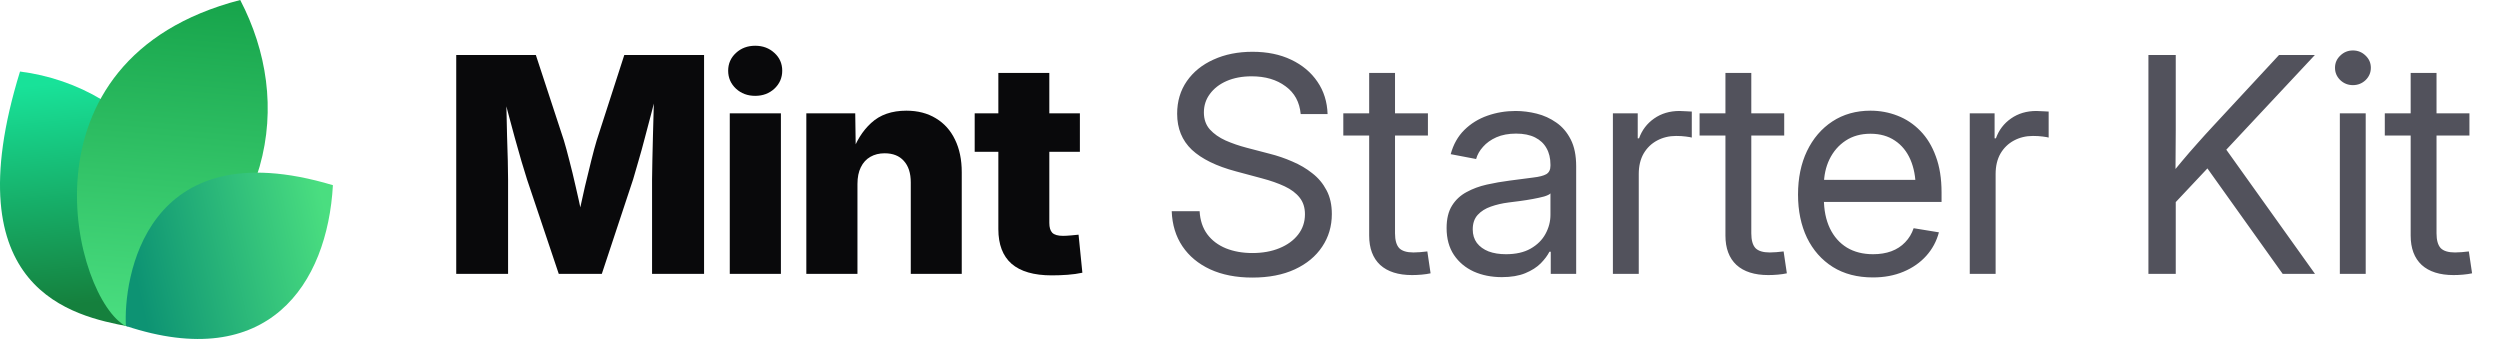
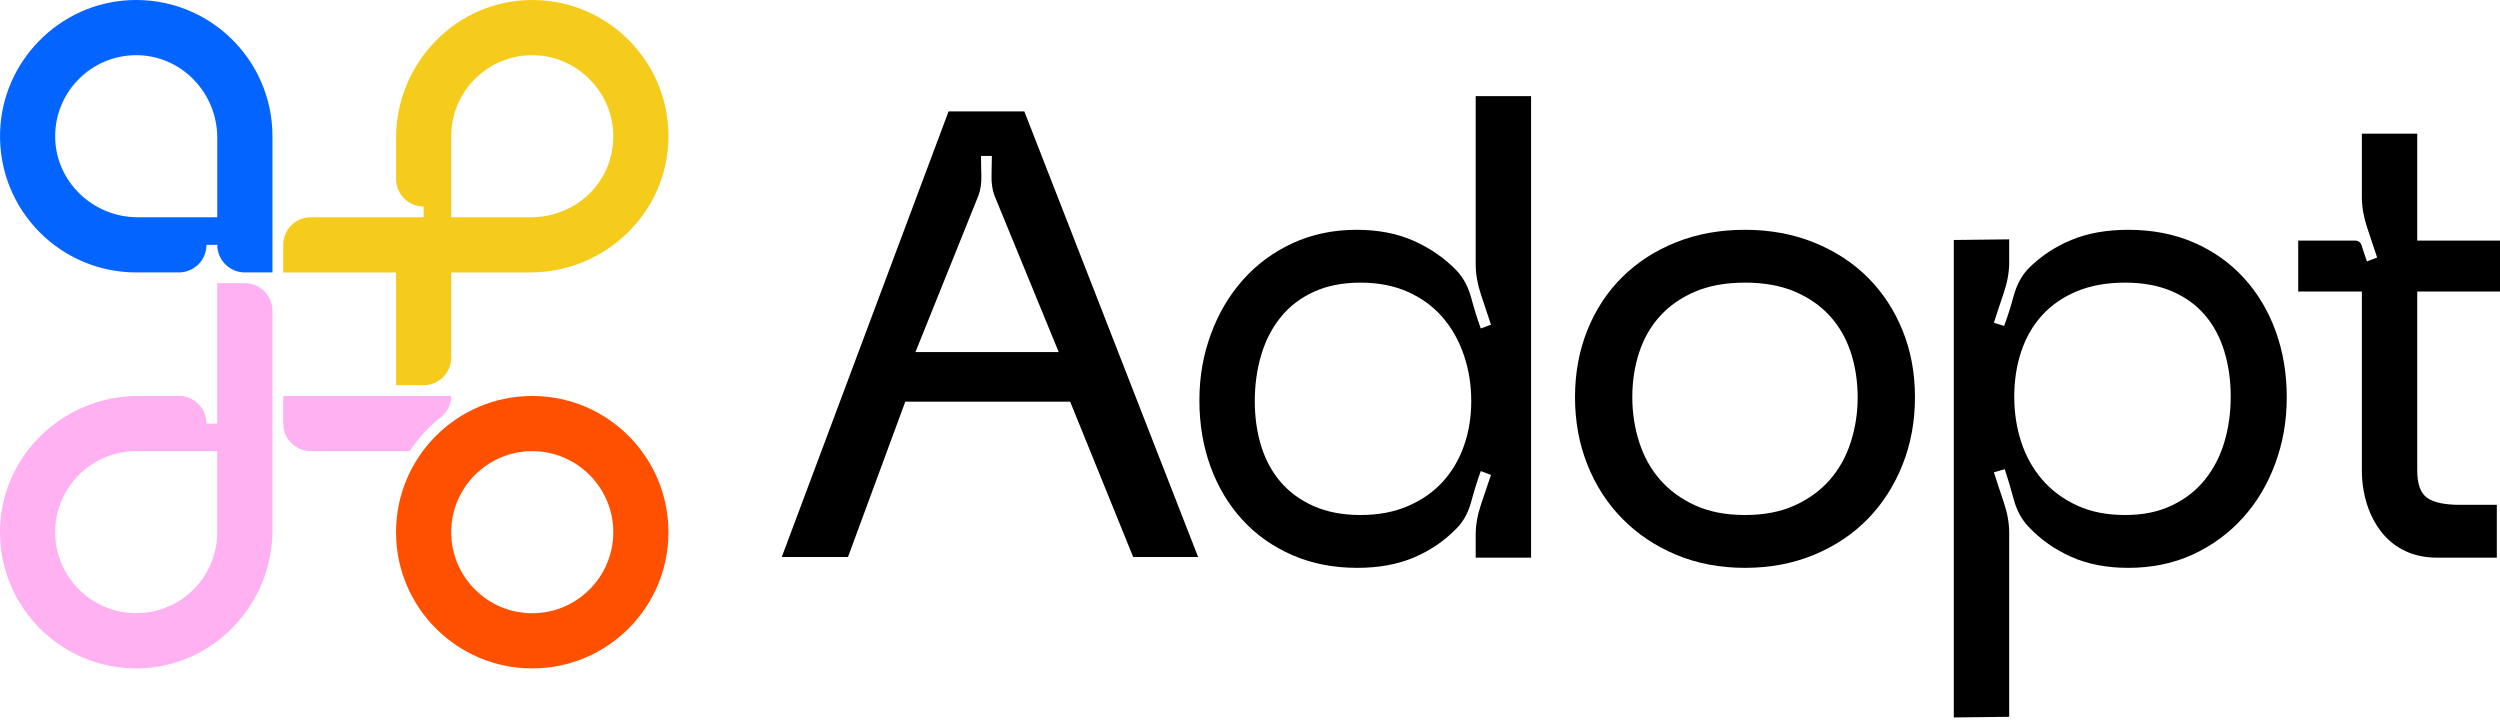
- <svg xmlns="http://www.w3.org/2000/svg" width="177" height="24" viewBox="0 0 177 24" fill="none">
-   <path d="M9.061 23.108C5.268 22.377 -3.391 20.627 1.417 5.064C9.634 6.099 16.973 14.064 9.061 23.108Z" fill="url(#paint0_linear_17557_2020)" />
-   <path d="M8.919 23.094C5.276 21.222 0.784 4.209 17.007 0C20.757 7.193 19.621 16.545 8.919 23.094Z" fill="url(#paint1_linear_17557_2020)" />
-   <path d="M8.914 23.079C8.735 19.882 10.159 9.085 23.57 13.111C23.181 20.123 18.984 26.418 8.914 23.079Z" fill="url(#paint2_linear_17557_2020)" />
-   <path d="M32.301 19.392V3.894H37.938L39.925 9.948C40.036 10.315 40.164 10.787 40.31 11.362C40.462 11.938 40.611 12.552 40.757 13.204C40.91 13.855 41.048 14.483 41.173 15.086C41.305 15.682 41.412 16.192 41.495 16.615H40.695C40.771 16.192 40.871 15.682 40.996 15.086C41.128 14.49 41.267 13.866 41.412 13.214C41.565 12.562 41.714 11.948 41.86 11.373C42.005 10.79 42.133 10.315 42.244 9.948L44.2 3.894H49.848V19.392H46.166V12.704C46.166 12.357 46.173 11.917 46.187 11.383C46.2 10.849 46.214 10.27 46.228 9.646C46.249 9.022 46.266 8.391 46.28 7.753C46.301 7.115 46.311 6.519 46.311 5.964H46.623C46.485 6.561 46.332 7.181 46.166 7.826C45.999 8.471 45.833 9.102 45.666 9.719C45.507 10.336 45.351 10.901 45.198 11.414C45.053 11.928 44.928 12.357 44.824 12.704L42.608 19.392H39.561L37.314 12.704C37.203 12.357 37.072 11.928 36.919 11.414C36.773 10.901 36.614 10.34 36.441 9.729C36.274 9.112 36.104 8.481 35.931 7.836C35.764 7.192 35.608 6.567 35.463 5.964H35.827C35.834 6.512 35.844 7.105 35.858 7.743C35.872 8.374 35.886 9.005 35.9 9.636C35.92 10.26 35.938 10.839 35.952 11.373C35.965 11.907 35.972 12.351 35.972 12.704V19.392H32.301ZM51.668 19.392V8.024H55.288V19.392H51.668ZM53.468 6.786C52.927 6.786 52.473 6.616 52.105 6.276C51.738 5.93 51.554 5.507 51.554 5.007C51.554 4.508 51.738 4.088 52.105 3.749C52.473 3.409 52.927 3.239 53.468 3.239C54.009 3.239 54.463 3.409 54.83 3.749C55.198 4.082 55.382 4.501 55.382 5.007C55.382 5.507 55.198 5.93 54.83 6.276C54.463 6.616 54.009 6.786 53.468 6.786ZM60.708 13.027V19.392H57.088V8.024H60.551L60.593 10.967H60.281C60.593 10.024 61.061 9.268 61.685 8.7C62.309 8.124 63.138 7.836 64.171 7.836C64.975 7.836 65.672 8.017 66.262 8.377C66.851 8.731 67.302 9.234 67.614 9.885C67.933 10.537 68.092 11.307 68.092 12.194V19.392H64.483V12.912C64.483 12.26 64.32 11.754 63.994 11.394C63.675 11.033 63.221 10.853 62.632 10.853C62.25 10.853 61.914 10.936 61.623 11.102C61.332 11.269 61.106 11.515 60.947 11.841C60.787 12.16 60.708 12.555 60.708 13.027ZM76.456 8.024V10.749H69.008V8.024H76.456ZM70.683 5.163H74.292V15.783C74.292 16.102 74.361 16.334 74.5 16.48C74.646 16.625 74.899 16.698 75.259 16.698C75.405 16.698 75.596 16.688 75.831 16.667C76.074 16.646 76.251 16.629 76.362 16.615L76.632 19.309C76.313 19.378 75.963 19.427 75.582 19.455C75.207 19.482 74.836 19.496 74.469 19.496C73.2 19.496 72.25 19.222 71.619 18.674C70.995 18.127 70.683 17.308 70.683 16.22V5.163Z" fill="#09090B" />
-   <path d="M88.667 19.652C87.523 19.652 86.528 19.458 85.682 19.07C84.843 18.681 84.188 18.137 83.716 17.437C83.245 16.736 82.992 15.908 82.957 14.951H84.933C84.968 15.596 85.148 16.14 85.474 16.584C85.8 17.021 86.24 17.354 86.795 17.582C87.35 17.804 87.974 17.915 88.667 17.915C89.388 17.915 90.026 17.801 90.581 17.572C91.143 17.343 91.583 17.024 91.902 16.615C92.228 16.199 92.391 15.717 92.391 15.169C92.391 14.698 92.266 14.306 92.017 13.994C91.767 13.675 91.413 13.408 90.956 13.193C90.498 12.978 89.954 12.787 89.323 12.621L87.502 12.132C86.123 11.765 85.082 11.255 84.382 10.603C83.689 9.944 83.342 9.095 83.342 8.055C83.342 7.174 83.571 6.404 84.028 5.746C84.486 5.087 85.117 4.577 85.921 4.217C86.726 3.849 87.645 3.666 88.678 3.666C89.718 3.666 90.63 3.853 91.413 4.227C92.204 4.602 92.824 5.122 93.275 5.787C93.726 6.446 93.965 7.209 93.993 8.076H92.089C92.013 7.23 91.656 6.574 91.018 6.11C90.387 5.638 89.586 5.403 88.615 5.403C87.95 5.403 87.36 5.513 86.847 5.735C86.341 5.957 85.946 6.262 85.661 6.651C85.377 7.032 85.235 7.469 85.235 7.961C85.235 8.447 85.377 8.849 85.661 9.168C85.946 9.48 86.317 9.74 86.774 9.948C87.232 10.149 87.724 10.319 88.251 10.457L89.884 10.884C90.439 11.023 90.977 11.206 91.496 11.435C92.023 11.657 92.495 11.934 92.911 12.267C93.334 12.593 93.67 12.995 93.92 13.474C94.17 13.945 94.294 14.504 94.294 15.149C94.294 16.015 94.066 16.788 93.608 17.468C93.157 18.148 92.512 18.681 91.673 19.07C90.834 19.458 89.832 19.652 88.667 19.652ZM101.097 8.024V9.594H95.106V8.024H101.097ZM96.937 5.163H98.767V16.521C98.767 17 98.865 17.347 99.059 17.562C99.26 17.77 99.6 17.874 100.078 17.874C100.21 17.874 100.366 17.867 100.546 17.853C100.733 17.832 100.903 17.815 101.056 17.801L101.285 19.351C101.097 19.392 100.886 19.423 100.65 19.444C100.414 19.465 100.189 19.475 99.974 19.475C98.996 19.475 98.244 19.236 97.717 18.758C97.197 18.272 96.937 17.579 96.937 16.677V5.163ZM106.33 19.621C105.595 19.621 104.932 19.489 104.343 19.226C103.754 18.955 103.285 18.564 102.939 18.05C102.592 17.53 102.419 16.896 102.419 16.147C102.419 15.495 102.547 14.965 102.804 14.556C103.06 14.146 103.403 13.828 103.833 13.599C104.263 13.363 104.742 13.186 105.269 13.068C105.796 12.95 106.333 12.857 106.881 12.787C107.574 12.69 108.132 12.617 108.555 12.569C108.978 12.52 109.287 12.441 109.481 12.33C109.675 12.212 109.772 12.014 109.772 11.737V11.654C109.772 11.203 109.679 10.815 109.492 10.489C109.311 10.163 109.041 9.91 108.68 9.729C108.32 9.549 107.872 9.459 107.338 9.459C106.805 9.459 106.34 9.546 105.945 9.719C105.556 9.892 105.241 10.118 104.998 10.395C104.755 10.665 104.593 10.953 104.509 11.258L102.71 10.915C102.897 10.222 103.22 9.65 103.677 9.199C104.135 8.748 104.679 8.412 105.31 8.19C105.941 7.968 106.607 7.857 107.307 7.857C107.8 7.857 108.295 7.92 108.795 8.044C109.301 8.169 109.765 8.381 110.188 8.679C110.611 8.97 110.951 9.369 111.208 9.875C111.464 10.374 111.593 11.005 111.593 11.768V19.392H109.793V17.822H109.7C109.568 18.085 109.363 18.359 109.086 18.643C108.809 18.921 108.444 19.153 107.994 19.34C107.543 19.527 106.988 19.621 106.33 19.621ZM106.621 17.998C107.321 17.998 107.904 17.867 108.368 17.603C108.84 17.333 109.19 16.986 109.419 16.563C109.654 16.133 109.772 15.682 109.772 15.211V13.692C109.703 13.769 109.554 13.841 109.325 13.911C109.096 13.973 108.829 14.032 108.524 14.088C108.226 14.143 107.921 14.192 107.609 14.233C107.304 14.275 107.033 14.309 106.798 14.337C106.354 14.393 105.938 14.49 105.549 14.628C105.168 14.76 104.86 14.954 104.624 15.211C104.388 15.467 104.27 15.811 104.27 16.241C104.27 16.615 104.367 16.934 104.561 17.198C104.762 17.461 105.04 17.662 105.393 17.801C105.747 17.933 106.156 17.998 106.621 17.998ZM114.193 19.392V8.024H115.951V9.792H116.045C116.253 9.209 116.61 8.741 117.116 8.388C117.622 8.034 118.219 7.857 118.905 7.857C119.058 7.857 119.217 7.864 119.384 7.878C119.55 7.885 119.682 7.892 119.779 7.899V9.74C119.716 9.719 119.578 9.695 119.363 9.667C119.155 9.639 118.922 9.625 118.666 9.625C118.174 9.625 117.726 9.733 117.324 9.948C116.922 10.163 116.603 10.471 116.367 10.874C116.138 11.276 116.024 11.758 116.024 12.319V19.392H114.193ZM126.322 8.024V9.594H120.33V8.024H126.322ZM122.161 5.163H123.992V16.521C123.992 17 124.089 17.347 124.283 17.562C124.484 17.77 124.824 17.874 125.302 17.874C125.434 17.874 125.59 17.867 125.77 17.853C125.958 17.832 126.127 17.815 126.28 17.801L126.509 19.351C126.322 19.392 126.11 19.423 125.874 19.444C125.639 19.465 125.413 19.475 125.198 19.475C124.221 19.475 123.468 19.236 122.941 18.758C122.421 18.272 122.161 17.579 122.161 16.677V5.163ZM132.604 19.642C131.502 19.642 130.555 19.396 129.765 18.903C128.974 18.404 128.364 17.714 127.934 16.834C127.511 15.946 127.3 14.927 127.3 13.775C127.3 12.611 127.511 11.584 127.934 10.697C128.364 9.802 128.964 9.102 129.734 8.596C130.51 8.089 131.408 7.836 132.428 7.836C133.1 7.836 133.738 7.954 134.341 8.19C134.952 8.426 135.489 8.783 135.954 9.261C136.425 9.74 136.793 10.343 137.056 11.071C137.327 11.792 137.462 12.645 137.462 13.63V14.296H128.433V12.735H136.463L135.631 13.297C135.631 12.541 135.506 11.876 135.257 11.3C135.007 10.725 134.643 10.277 134.165 9.958C133.686 9.632 133.107 9.469 132.428 9.469C131.748 9.469 131.162 9.632 130.67 9.958C130.177 10.284 129.796 10.725 129.526 11.279C129.262 11.827 129.13 12.441 129.13 13.12V14.046C129.13 14.864 129.273 15.572 129.557 16.168C129.841 16.757 130.243 17.211 130.763 17.53C131.283 17.842 131.901 17.998 132.615 17.998C133.093 17.998 133.523 17.929 133.905 17.79C134.293 17.645 134.619 17.433 134.882 17.156C135.153 16.879 135.354 16.546 135.486 16.157L137.275 16.449C137.108 17.08 136.81 17.634 136.38 18.113C135.95 18.591 135.413 18.966 134.768 19.236C134.123 19.507 133.402 19.642 132.604 19.642ZM139.459 19.392V8.024H141.217V9.792H141.311C141.519 9.209 141.876 8.741 142.382 8.388C142.888 8.034 143.485 7.857 144.171 7.857C144.324 7.857 144.483 7.864 144.649 7.878C144.816 7.885 144.948 7.892 145.045 7.899V9.74C144.982 9.719 144.844 9.695 144.629 9.667C144.421 9.639 144.188 9.625 143.932 9.625C143.439 9.625 142.992 9.733 142.59 9.948C142.188 10.163 141.869 10.471 141.633 10.874C141.404 11.276 141.29 11.758 141.29 12.319V19.392H139.459ZM153.429 14.961V12.715C153.783 12.257 154.136 11.82 154.49 11.404C154.844 10.981 155.204 10.565 155.572 10.156C155.939 9.74 156.314 9.327 156.695 8.918L161.355 3.894H163.893L157.277 10.967H157.184L153.429 14.961ZM152.108 19.392V3.894H154.043V9.241L154.022 12.559L154.043 13.505V19.392H152.108ZM161.615 19.392L155.967 11.477L157.173 9.969L163.903 19.392H161.615ZM165.661 19.392V8.024H167.492V19.392H165.661ZM166.587 6.027C166.24 6.027 165.942 5.909 165.692 5.673C165.443 5.43 165.318 5.139 165.318 4.799C165.318 4.459 165.443 4.172 165.692 3.936C165.942 3.693 166.24 3.572 166.587 3.572C166.934 3.572 167.232 3.693 167.482 3.936C167.731 4.172 167.856 4.459 167.856 4.799C167.856 5.139 167.731 5.43 167.482 5.673C167.232 5.909 166.934 6.027 166.587 6.027ZM174.836 8.024V9.594H168.844V8.024H174.836ZM170.675 5.163H172.506V16.521C172.506 17 172.603 17.347 172.797 17.562C172.998 17.77 173.338 17.874 173.816 17.874C173.948 17.874 174.104 17.867 174.284 17.853C174.472 17.832 174.641 17.815 174.794 17.801L175.023 19.351C174.836 19.392 174.624 19.423 174.388 19.444C174.153 19.465 173.927 19.475 173.712 19.475C172.735 19.475 171.982 19.236 171.455 18.758C170.935 18.272 170.675 17.579 170.675 16.677V5.163Z" fill="#52525C" />
-   <defs>
-     <linearGradient id="paint0_linear_17557_2020" x1="3.776" y1="5.916" x2="5.232" y2="21.559" gradientUnits="userSpaceOnUse">
-       <stop stop-color="#18E299" />
-       <stop offset="1" stop-color="#15803D" />
-     </linearGradient>
-     <linearGradient id="paint1_linear_17557_2020" x1="12.171" y1="-0.718" x2="10.19" y2="22.983" gradientUnits="userSpaceOnUse">
-       <stop stop-color="#16A34A" />
-       <stop offset="1" stop-color="#4ADE80" />
-     </linearGradient>
-     <linearGradient id="paint2_linear_17557_2020" x1="23.133" y1="15.353" x2="9.338" y2="18.52" gradientUnits="userSpaceOnUse">
-       <stop stop-color="#4ADE80" />
-       <stop offset="1" stop-color="#0D9373" />
-     </linearGradient>
-   </defs>
+ <svg xmlns="http://www.w3.org/2000/svg" width="274" height="79" viewBox="0 0 274 79" fill="none">
+   <path d="M103.963 12.208H112.266L131.315 61.05H124.198L117.29 44.025H99.219L92.939 61.05H85.682L103.963 12.208ZM116.034 38.583L108.987 21.418C108.754 20.767 108.65 20.046 108.673 19.255C108.696 18.465 108.708 17.744 108.708 17.092H107.522C107.522 17.744 107.533 18.465 107.557 19.255C107.58 20.046 107.475 20.767 107.243 21.418L100.335 38.583H116.034Z" fill="black" />
+   <path d="M148.758 62.236C146.153 62.236 143.781 61.771 141.641 60.841C139.501 59.91 137.676 58.62 136.164 56.968C134.652 55.317 133.489 53.375 132.675 51.142C131.861 48.909 131.454 46.49 131.454 43.886C131.454 41.281 131.873 38.908 132.71 36.629C133.547 34.35 134.722 32.361 136.234 30.663C137.745 28.966 139.56 27.628 141.676 26.651C143.793 25.675 146.13 25.186 148.688 25.186C151.061 25.186 153.154 25.593 154.968 26.407C156.782 27.221 158.34 28.303 159.643 29.652C160.387 30.442 160.922 31.443 161.248 32.652C161.573 33.861 161.922 34.978 162.294 36.001L163.411 35.583C163.085 34.606 162.724 33.524 162.329 32.338C161.934 31.152 161.736 30.024 161.736 28.954V10.534H167.806V61.12H161.736V58.608C161.736 57.538 161.934 56.422 162.329 55.259C162.724 54.096 163.085 53.026 163.411 52.049L162.294 51.63C161.922 52.654 161.573 53.77 161.248 54.98C160.922 56.189 160.387 57.166 159.643 57.91C158.34 59.259 156.794 60.317 155.003 61.085C153.212 61.852 151.13 62.236 148.758 62.236ZM149.107 30.977C147.153 30.977 145.444 31.315 143.979 31.989C142.513 32.664 141.304 33.594 140.35 34.78C139.397 35.966 138.687 37.35 138.222 38.932C137.757 40.513 137.524 42.188 137.524 43.955C137.524 45.723 137.757 47.363 138.222 48.874C138.687 50.386 139.397 51.7 140.35 52.817C141.304 53.933 142.513 54.817 143.979 55.468C145.444 56.119 147.153 56.445 149.107 56.445C151.061 56.445 152.793 56.119 154.305 55.468C155.817 54.817 157.084 53.933 158.108 52.817C159.131 51.7 159.91 50.386 160.445 48.874C160.98 47.363 161.248 45.723 161.248 43.955C161.248 42.188 160.98 40.513 160.445 38.932C159.91 37.35 159.131 35.966 158.108 34.78C157.084 33.594 155.817 32.664 154.305 31.989C152.793 31.315 151.061 30.977 149.107 30.977Z" fill="black" />
+   <path d="M191.25 62.236C188.506 62.236 185.994 61.759 183.715 60.806C181.436 59.852 179.47 58.538 177.819 56.863C176.168 55.189 174.888 53.212 173.981 50.933C173.074 48.653 172.621 46.188 172.621 43.537C172.621 40.885 173.074 38.431 173.981 36.175C174.888 33.919 176.168 31.977 177.819 30.349C179.47 28.721 181.436 27.454 183.715 26.547C185.994 25.64 188.506 25.186 191.25 25.186C193.995 25.186 196.518 25.651 198.821 26.581C201.123 27.512 203.089 28.791 204.717 30.419C206.345 32.047 207.612 33.978 208.519 36.21C209.427 38.443 209.88 40.885 209.88 43.537C209.88 46.188 209.427 48.653 208.519 50.933C207.612 53.212 206.345 55.189 204.717 56.863C203.089 58.538 201.123 59.852 198.821 60.806C196.518 61.759 193.995 62.236 191.25 62.236ZM178.9 43.537C178.9 45.258 179.156 46.909 179.668 48.49C180.18 50.072 180.947 51.444 181.97 52.607C182.994 53.77 184.273 54.7 185.808 55.398C187.343 56.096 189.157 56.445 191.25 56.445C193.344 56.445 195.158 56.096 196.693 55.398C198.228 54.7 199.507 53.77 200.53 52.607C201.554 51.444 202.321 50.072 202.833 48.49C203.345 46.909 203.6 45.258 203.6 43.537C203.6 41.816 203.345 40.118 202.833 38.583C202.321 37.048 201.554 35.722 200.53 34.605C199.507 33.489 198.228 32.605 196.693 31.954C195.158 31.303 193.344 30.977 191.25 30.977C189.157 30.977 187.343 31.303 185.808 31.954C184.273 32.605 182.994 33.489 181.97 34.605C180.947 35.722 180.18 37.048 179.668 38.583C179.156 40.118 178.9 41.769 178.9 43.537Z" fill="black" />
+   <path d="M214.136 78.633V26.302L220.207 26.233V28.744C220.207 29.814 220.009 30.931 219.614 32.094C219.218 33.257 218.858 34.35 218.532 35.373L219.648 35.722C220.021 34.745 220.369 33.652 220.695 32.443C221.021 31.233 221.556 30.233 222.3 29.442C223.649 28.093 225.219 27.047 227.01 26.302C228.8 25.558 230.882 25.186 233.254 25.186C235.906 25.186 238.301 25.651 240.441 26.581C242.581 27.512 244.407 28.803 245.918 30.454C247.43 32.105 248.593 34.047 249.407 36.28C250.221 38.513 250.628 40.932 250.628 43.537C250.628 46.142 250.209 48.514 249.372 50.793C248.535 53.072 247.349 55.061 245.814 56.759C244.279 58.457 242.453 59.794 240.336 60.771C238.22 61.748 235.859 62.236 233.254 62.236C230.882 62.236 228.789 61.829 226.975 61.015C225.161 60.201 223.602 59.096 222.3 57.701C221.556 56.91 221.021 55.91 220.695 54.7C220.369 53.491 220.044 52.398 219.718 51.421L218.532 51.77C218.858 52.793 219.218 53.886 219.614 55.049C220.009 56.212 220.207 57.329 220.207 58.398V78.563L214.136 78.633ZM232.903 30.977C230.903 30.977 229.147 31.291 227.635 31.919C226.123 32.547 224.856 33.419 223.833 34.536C222.809 35.652 222.042 36.978 221.53 38.513C221.018 40.048 220.762 41.699 220.762 43.467C220.762 45.234 221.018 46.897 221.53 48.456C222.042 50.014 222.809 51.386 223.833 52.572C224.856 53.758 226.123 54.7 227.635 55.398C229.147 56.096 230.903 56.445 232.903 56.445C234.903 56.445 236.566 56.096 238.031 55.398C239.497 54.7 240.706 53.758 241.66 52.572C242.613 51.386 243.323 50.014 243.788 48.456C244.253 46.897 244.486 45.234 244.486 43.467C244.486 41.699 244.253 40.048 243.788 38.513C243.323 36.978 242.613 35.652 241.66 34.536C240.706 33.419 239.497 32.547 238.031 31.919C236.566 31.291 234.857 30.977 232.903 30.977Z" fill="black" />
+   <path d="M274 31.954V26.372H264.929V14.65H258.861V21.7C258.871 22.739 259.068 23.833 259.452 24.982C259.848 26.168 260.208 27.249 260.534 28.226L259.417 28.645C259.213 28.082 259.015 27.491 258.824 26.87C258.733 26.575 258.464 26.372 258.157 26.372H251.884V31.954H258.861V51.561C258.861 52.319 258.924 53.054 259.052 53.763C259.138 54.275 259.261 54.773 259.417 55.259C259.789 56.422 260.324 57.445 261.022 58.329C261.72 59.213 262.58 59.899 263.604 60.387C264.627 60.876 265.813 61.12 267.162 61.12H273.651V55.329H269.604C267.932 55.329 266.732 55.073 266.013 54.561C265.29 54.049 264.929 53.049 264.929 51.561V31.954H274Z" fill="black" />
+   <path d="M14.227 0.016C6.498 0.37 0.258 6.7 0.009 14.434C-0.13 18.75 1.563 22.674 4.375 25.486C7.078 28.186 10.808 29.858 14.932 29.858H19.607C21.276 29.858 22.63 28.505 22.63 26.835H23.814C23.814 28.505 25.168 29.858 26.837 29.858H29.861V14.929C29.861 6.452 22.793 -0.377 14.229 0.016H14.227ZM23.812 23.811H15.088C10.138 23.811 6.022 19.834 6.047 14.885C6.07 10.026 10.017 6.075 14.876 6.047C19.828 6.017 23.812 10.136 23.812 15.09V23.811Z" fill="#0364FF" />
+   <path d="M23.812 31.04V46.423H22.628C22.628 44.751 21.274 43.397 19.604 43.397H15.15C6.884 43.397 0.021 50.021 6.02597e-05 58.284C-0.012 62.424 1.661 66.171 4.373 68.883C7.084 71.595 10.831 73.267 14.971 73.256C23.237 73.232 29.859 66.371 29.859 58.105V34.064C29.859 32.394 28.505 31.04 26.835 31.04H23.812ZM23.812 58.326C23.812 63.436 19.474 67.55 14.292 67.185C9.917 66.878 6.375 63.336 6.068 58.961C5.705 53.779 9.82 49.442 14.927 49.442H23.809V58.324L23.812 58.326Z" fill="#FFB1F2" />
+   <path d="M58.333 49.447C63.231 49.447 67.216 53.431 67.216 58.329C67.216 63.227 63.231 67.211 58.333 67.211C53.435 67.211 49.451 63.227 49.451 58.329C49.451 53.431 53.435 49.447 58.333 49.447ZM58.333 43.399C50.088 43.399 43.404 50.084 43.404 58.329C43.404 66.574 50.088 73.258 58.333 73.258C66.578 73.258 73.263 66.574 73.263 58.329C73.263 50.084 66.578 43.399 58.333 43.399Z" fill="#FF5000" />
+   <path d="M68.89 4.373C66.178 1.663 62.434 -0.012 58.294 6.01768e-05C50.028 0.021 43.404 6.887 43.404 15.153V19.607C43.404 21.276 44.758 22.63 46.428 22.63V23.812H34.064C32.394 23.812 31.04 25.165 31.04 26.835V29.859H43.404V42.216H46.428C48.098 42.216 49.451 40.862 49.451 39.192V29.859H58.112C66.371 29.859 73.233 23.246 73.263 14.988C73.279 10.843 71.604 7.089 68.89 4.373ZM58.166 23.812H49.451V14.929C49.451 10.034 53.435 6.047 58.333 6.047C63.231 6.047 67.334 10.152 67.213 15.148C67.092 20.144 63.015 23.812 58.166 23.812Z" fill="#F6CC1C" />
+   <path d="M49.451 43.397V43.423C49.451 44.318 49.028 45.153 48.328 45.709C47 46.765 45.839 48.025 44.9 49.444H34.064C32.394 49.444 31.04 48.09 31.04 46.42V43.397H49.451Z" fill="#FFB1F2" />
</svg>
